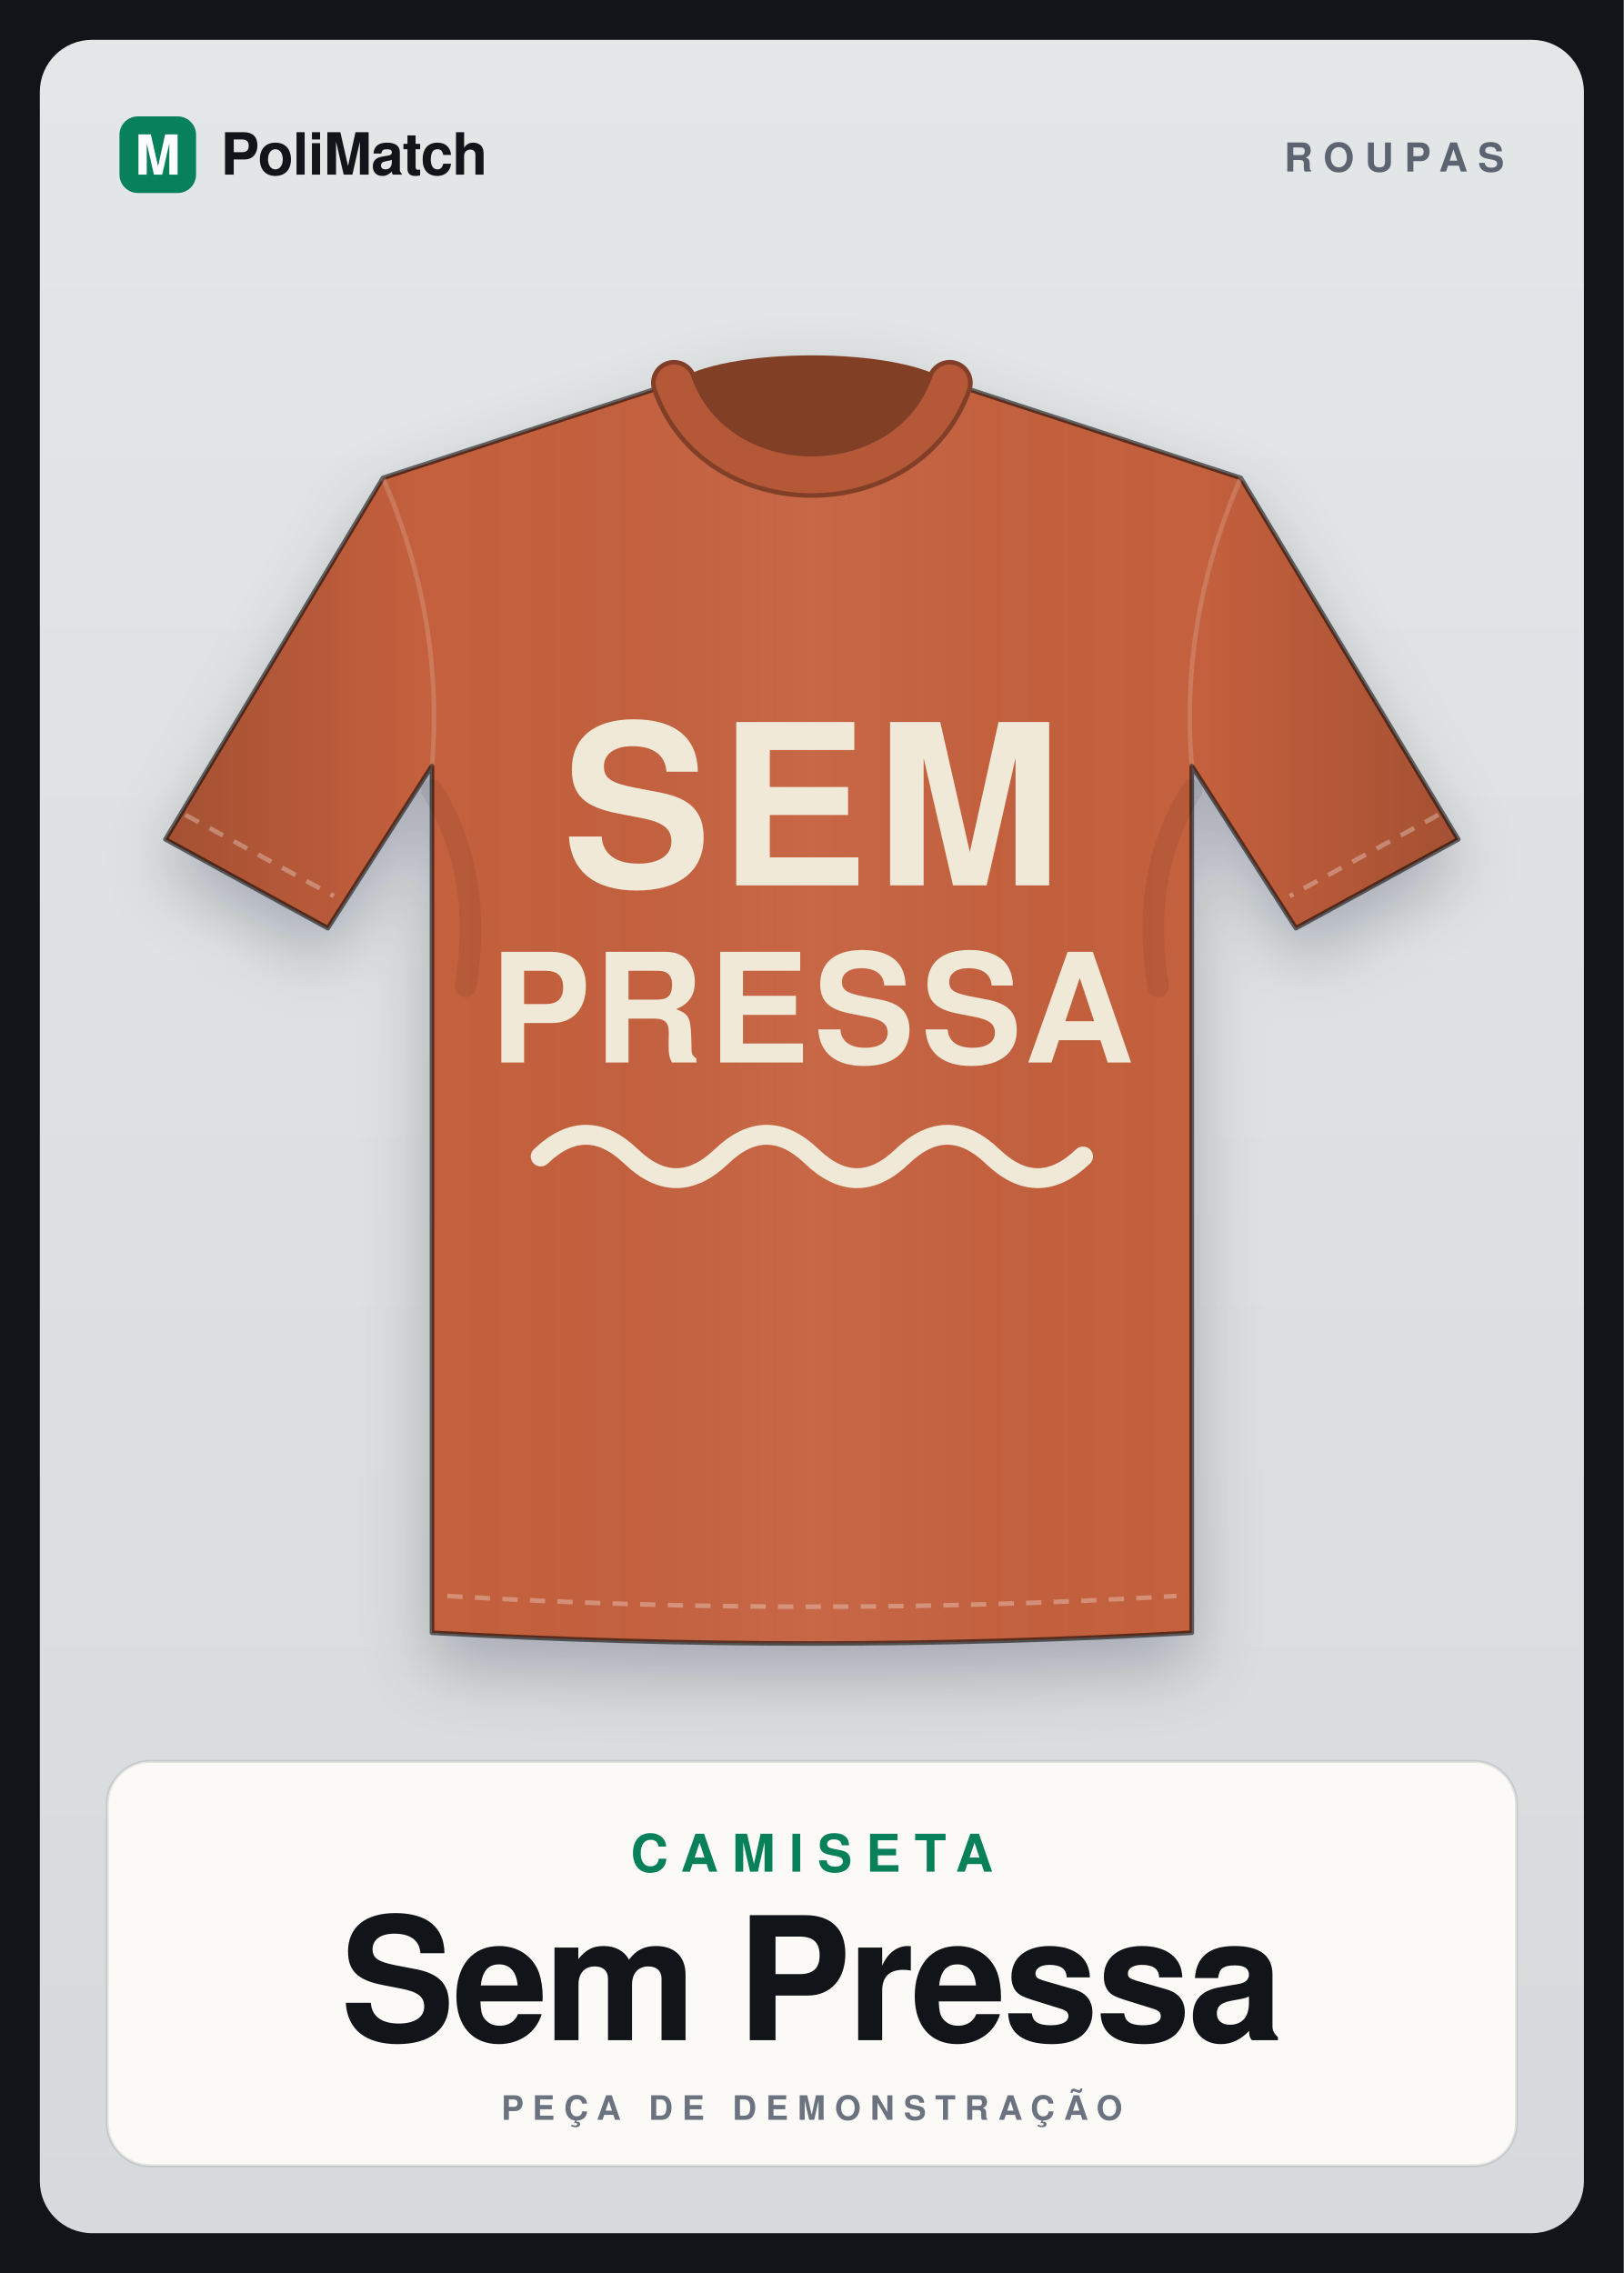
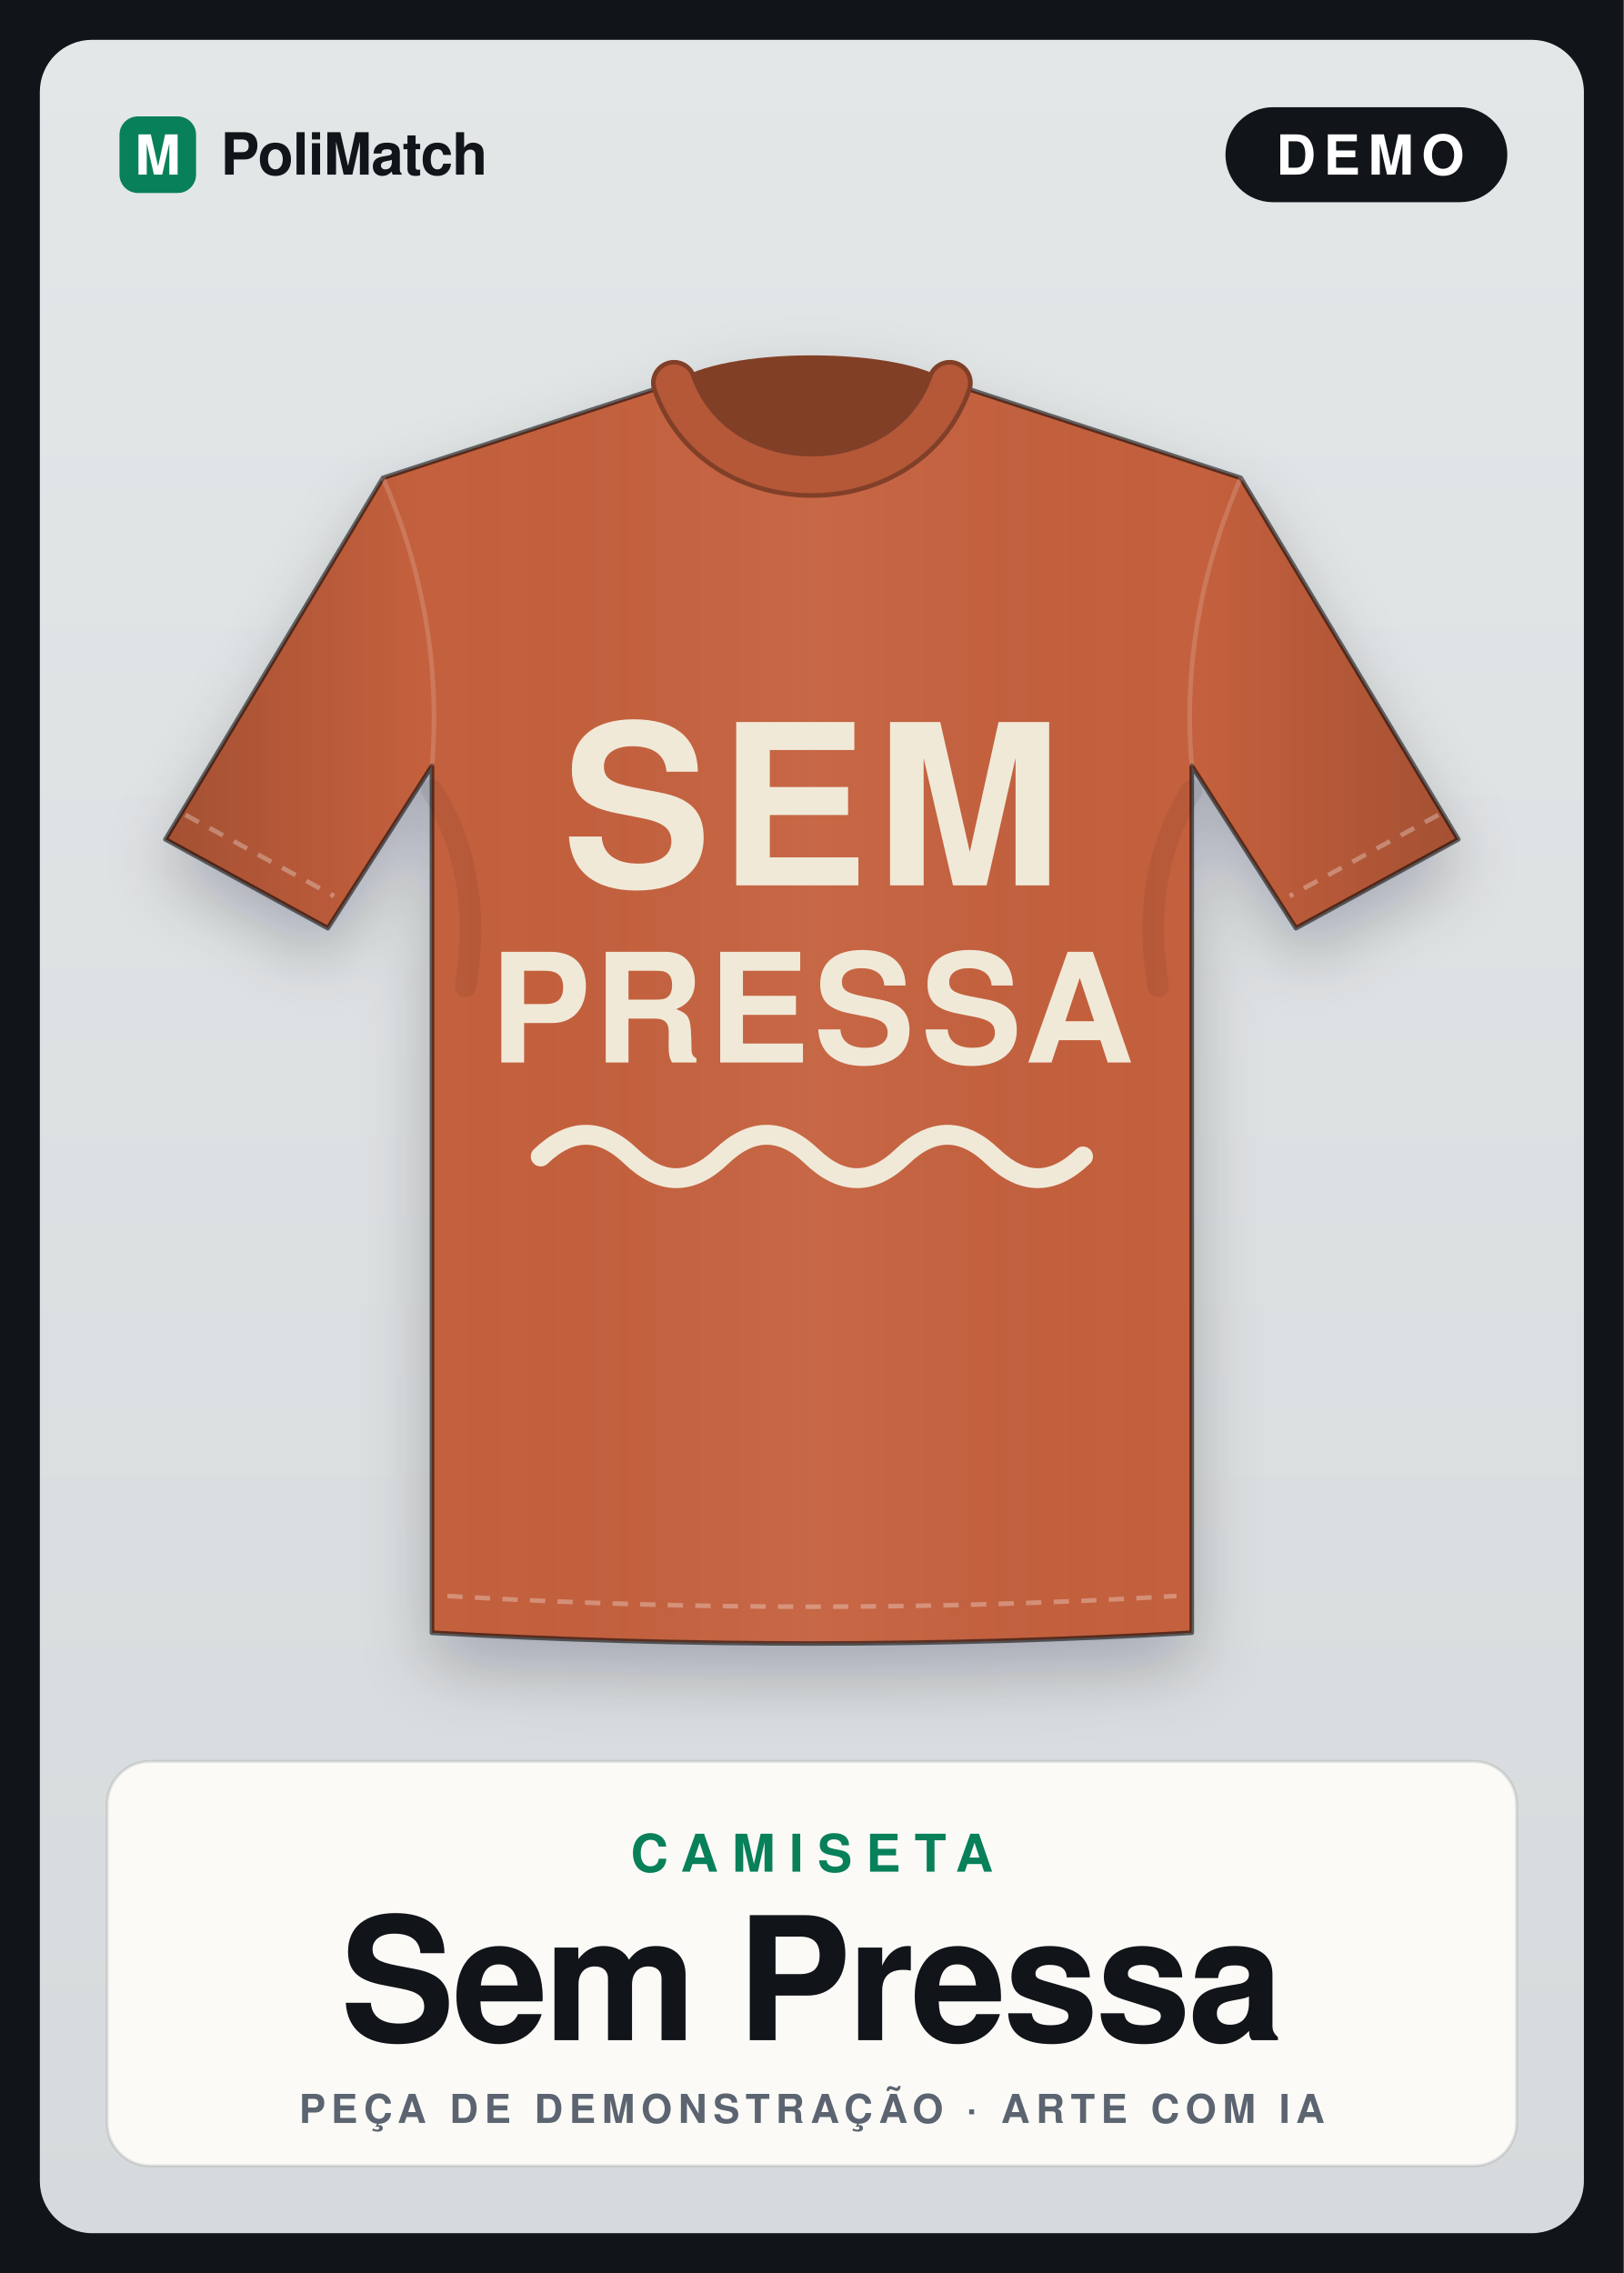
- <svg xmlns="http://www.w3.org/2000/svg" viewBox="0 0 1060 1484" width="1060" height="1484" font-family="-apple-system, 'SF Pro Display', 'Helvetica Neue', Helvetica, Arial, sans-serif">
+ <svg xmlns="http://www.w3.org/2000/svg" viewBox="0 0 1060 1484" width="1060" height="1484" font-family="'Helvetica Neue', Helvetica, Arial, sans-serif">
  <defs>
    <filter id="drop" x="-20%" y="-20%" width="140%" height="140%">
      <feDropShadow dx="0" dy="20" stdDeviation="22" flood-color="#0B1220" flood-opacity="0.24" />
    </filter>
    <linearGradient id="fold" x1="0" y1="0" x2="1" y2="0">
      <stop offset="0" stop-color="#000" stop-opacity="0.16" />
      <stop offset="0.2" stop-color="#000" stop-opacity="0" />
      <stop offset="0.5" stop-color="#fff" stop-opacity="0.05" />
      <stop offset="0.8" stop-color="#000" stop-opacity="0" />
      <stop offset="1" stop-color="#000" stop-opacity="0.16" />
    </linearGradient>
    <linearGradient id="panel" x1="0" y1="0" x2="0" y2="1">
      <stop offset="0" stop-color="#e4e7e8" />
      <stop offset="1" stop-color="#D6DADC" />
    </linearGradient>
  </defs>
  <rect width="1060" height="1484" fill="#111418" />
  <rect x="26" y="26" width="1008" height="1432" rx="34" fill="url(#panel)" />
  <rect x="78" y="76" width="50" height="50" rx="12" fill="#08805A" />
  <text x="103" y="114" font-size="36" font-weight="800" fill="#fff" text-anchor="middle">M</text>
  <text x="144" y="114" font-size="38" font-weight="700" fill="#111418" letter-spacing="-0.5">PoliMatch</text>
-   <text x="982" y="112" font-size="26" font-weight="700" fill="#5B6470" text-anchor="end" letter-spacing="7">ROUPAS</text>
+   <rect x="800" y="70" width="184" height="62" rx="31" fill="#111418" />
+   <text x="894.5" y="114" font-size="36" font-weight="700" fill="#fff" text-anchor="middle" letter-spacing="5">DEMO</text>
  <g filter="url(#drop)">
    <path d="M440,250 C470,226 590,226 620,250 C592,330 468,330 440,250 Z" fill="#813f28" />
    <path d="M440,250 C468,330 592,330 620,250 L810,312 L952,548 L846,606 L778,500 L778,1066 Q530,1080 282,1066 L282,500 L214,606 L108,548 L250,312 Z" fill="#C4603C" stroke="rgba(0,0,0,0.55)" stroke-width="3" stroke-linejoin="round" />
  </g>
  <path d="M440,250 C468,330 592,330 620,250 L810,312 L952,548 L846,606 L778,500 L778,1066 Q530,1080 282,1066 L282,500 L214,606 L108,548 L250,312 Z" fill="url(#fold)" />
  <path d="M810,312 Q770,404 778,500" fill="none" stroke="rgba(255,255,255,0.16)" stroke-width="3" />
  <path d="M778,516 q-34,54 -22,128" fill="none" stroke="rgba(0,0,0,0.07)" stroke-width="14" stroke-linecap="round" />
  <path d="M939,532 L842,585" fill="none" stroke="rgba(255,255,255,0.30)" stroke-width="3" stroke-dasharray="10 8" />
  <g transform="translate(1060,0) scale(-1,1)">
    <path d="M810,312 Q770,404 778,500" fill="none" stroke="rgba(255,255,255,0.16)" stroke-width="3" />
    <path d="M778,516 q-34,54 -22,128" fill="none" stroke="rgba(0,0,0,0.07)" stroke-width="14" stroke-linecap="round" />
    <path d="M939,532 L842,585" fill="none" stroke="rgba(255,255,255,0.30)" stroke-width="3" stroke-dasharray="10 8" />
  </g>
  <path d="M292,1042 Q530,1056 768,1042" fill="none" stroke="rgba(255,255,255,0.30)" stroke-width="3" stroke-dasharray="10 8" />
  <path d="M440,250 C468,330 592,330 620,250" fill="none" stroke="#813f28" stroke-width="30" stroke-linecap="round" />
  <path d="M440,250 C468,330 592,330 620,250" fill="none" stroke="#b45837" stroke-width="24" stroke-linecap="round" />
  <g transform="translate(530,604) scale(1.18)">
    <g fill="#F1E9D8" font-weight="900" text-anchor="middle">
      <text x="0" y="-22" font-size="124" letter-spacing="4">SEM</text>
      <text x="0" y="76" font-size="84" letter-spacing="3">PRESSA</text>
    </g>
    <path d="M-150,128 q25,-24 50,0 t50,0 t50,0 t50,0 t50,0 t50,0" fill="none" stroke="#F1E9D8" stroke-width="11" stroke-linecap="round" />
  </g>
  <rect x="70" y="1150" width="920" height="264" rx="28" fill="#FBFAF7" stroke="rgba(17,20,24,0.10)" stroke-width="2" />
  <text x="530" y="1222" font-size="34" font-weight="800" fill="#08805A" text-anchor="middle" letter-spacing="9">CAMISETA</text>
  <text x="530" y="1332" font-size="112" font-weight="800" fill="#111418" text-anchor="middle" letter-spacing="-2.5">Sem Pressa</text>
-   <text x="530" y="1384" font-size="22" font-weight="600" fill="#6B7280" text-anchor="middle" letter-spacing="6">PEÇA DE DEMONSTRAÇÃO</text>
+   <text x="530" y="1386" font-size="26" font-weight="700" fill="#5B6470" text-anchor="middle" letter-spacing="4">PEÇA DE DEMONSTRAÇÃO · ARTE COM IA</text>
</svg>
